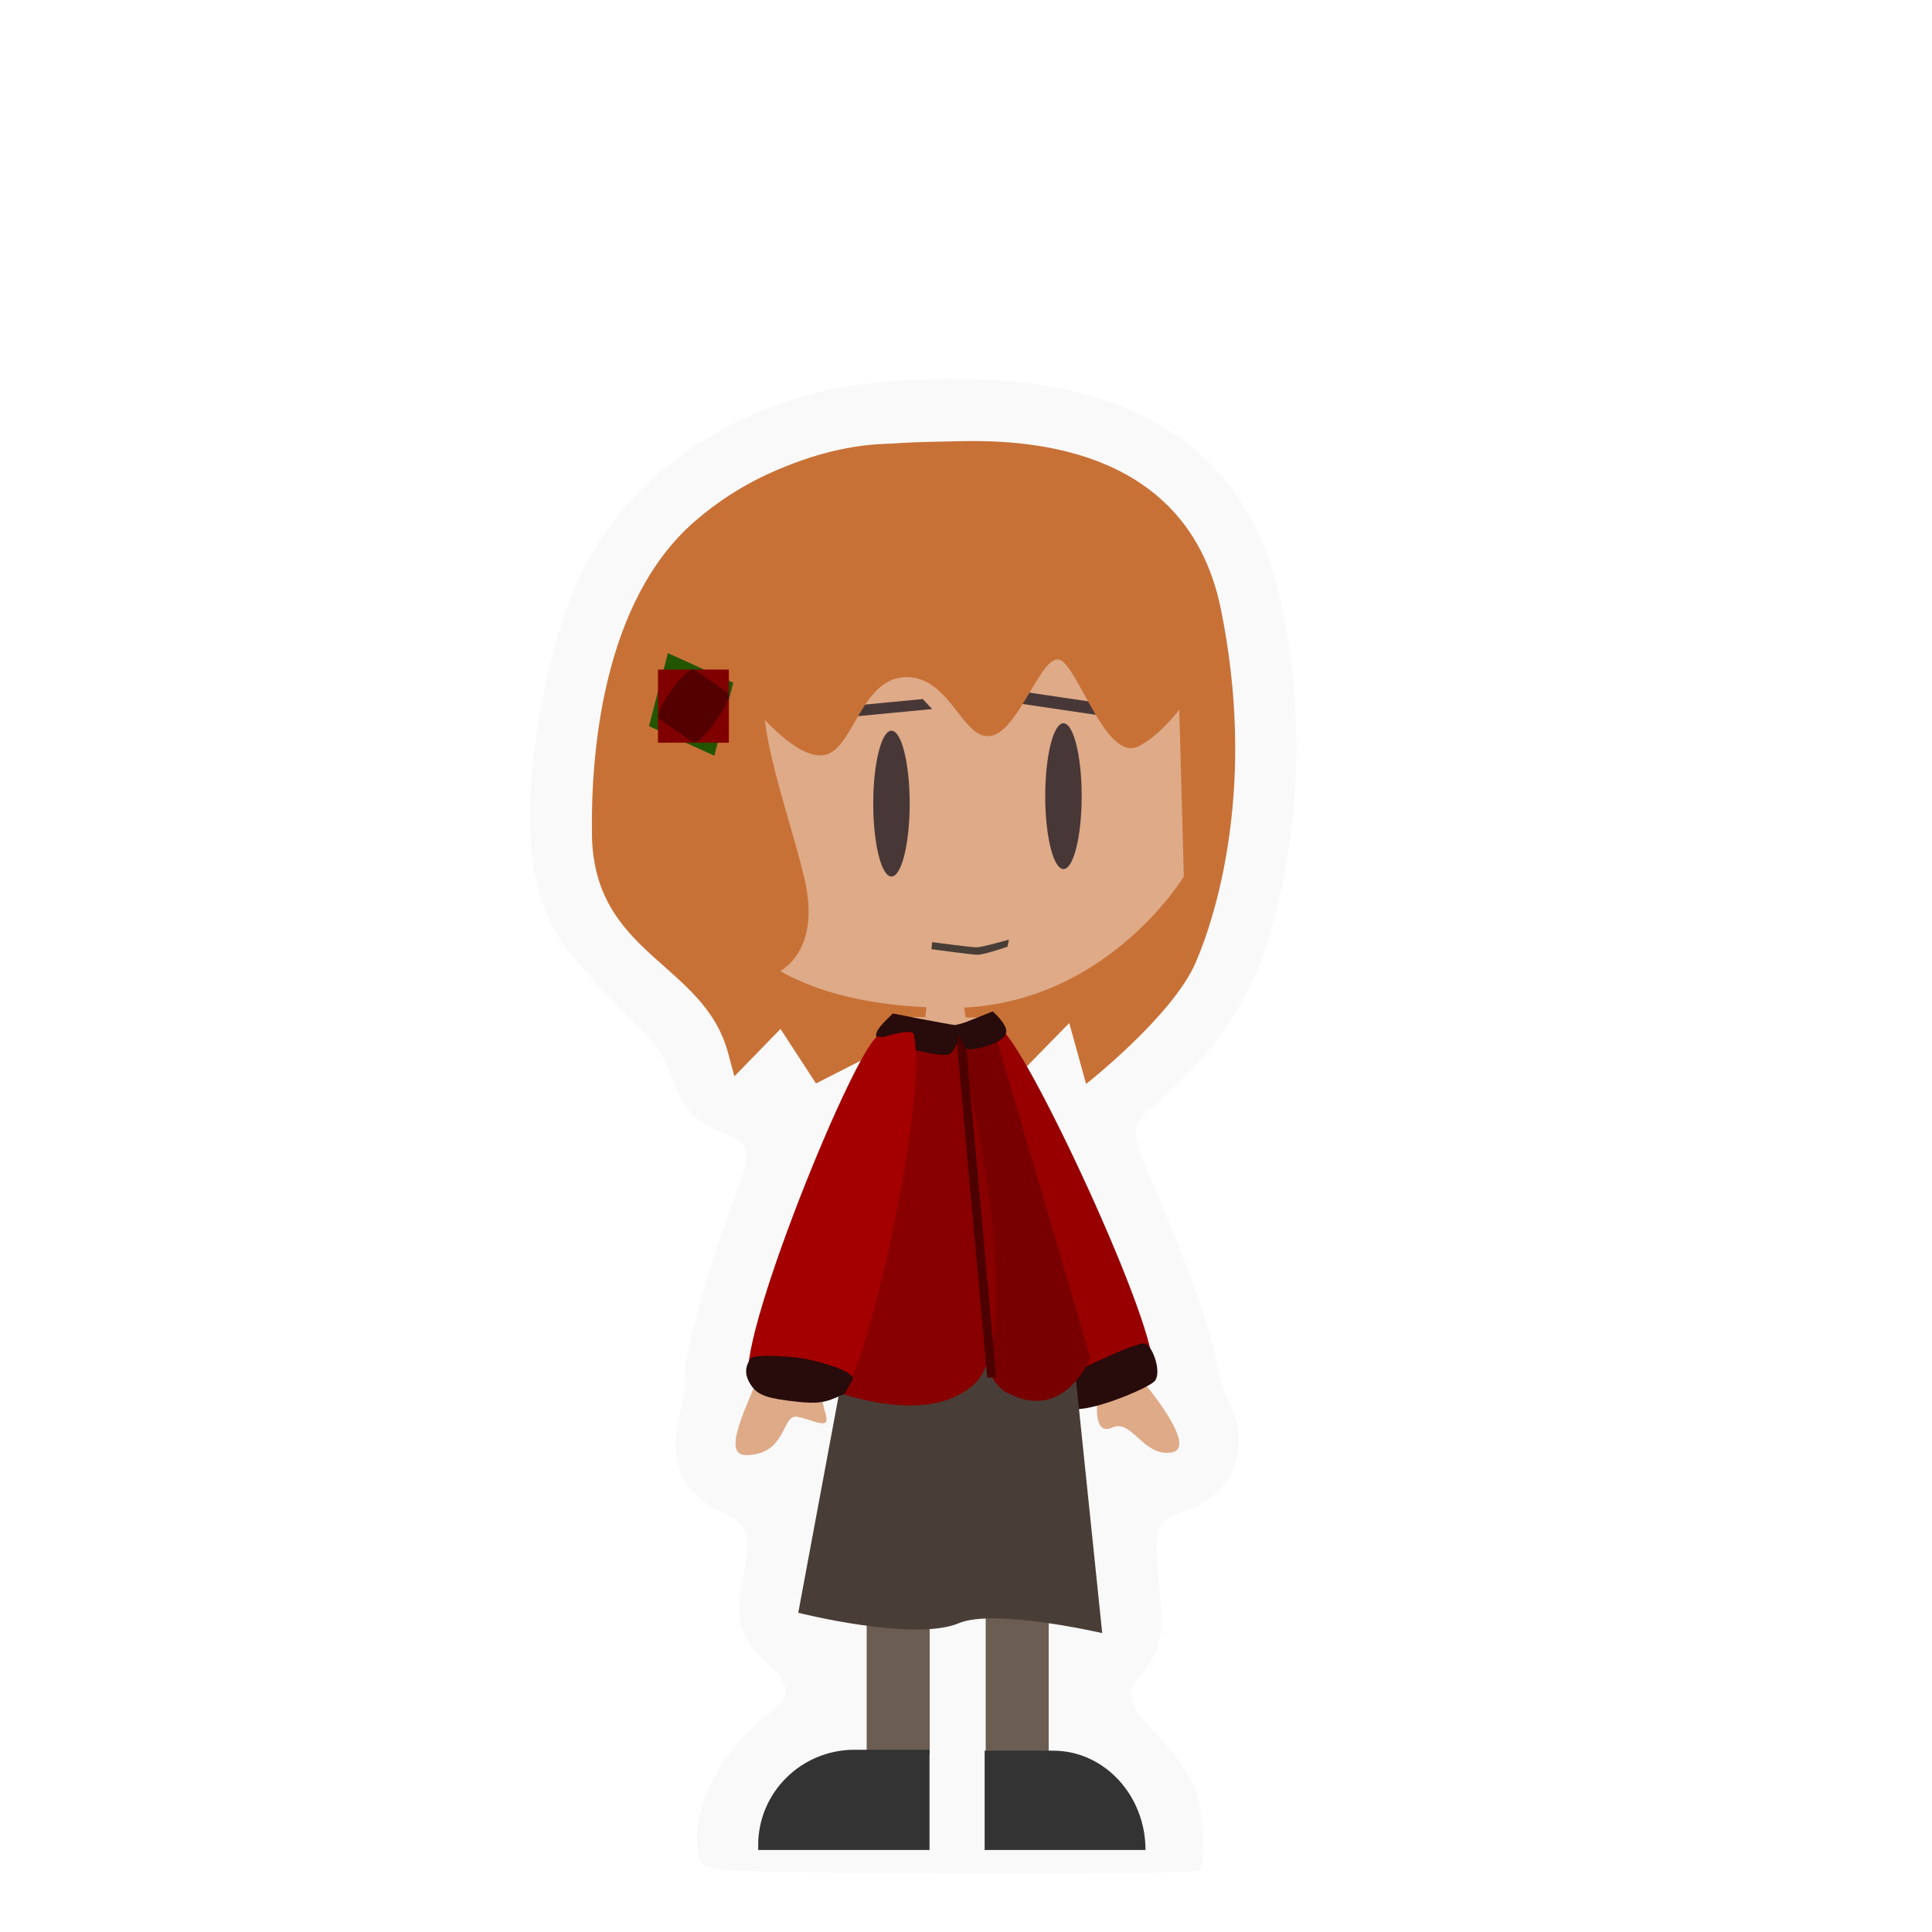
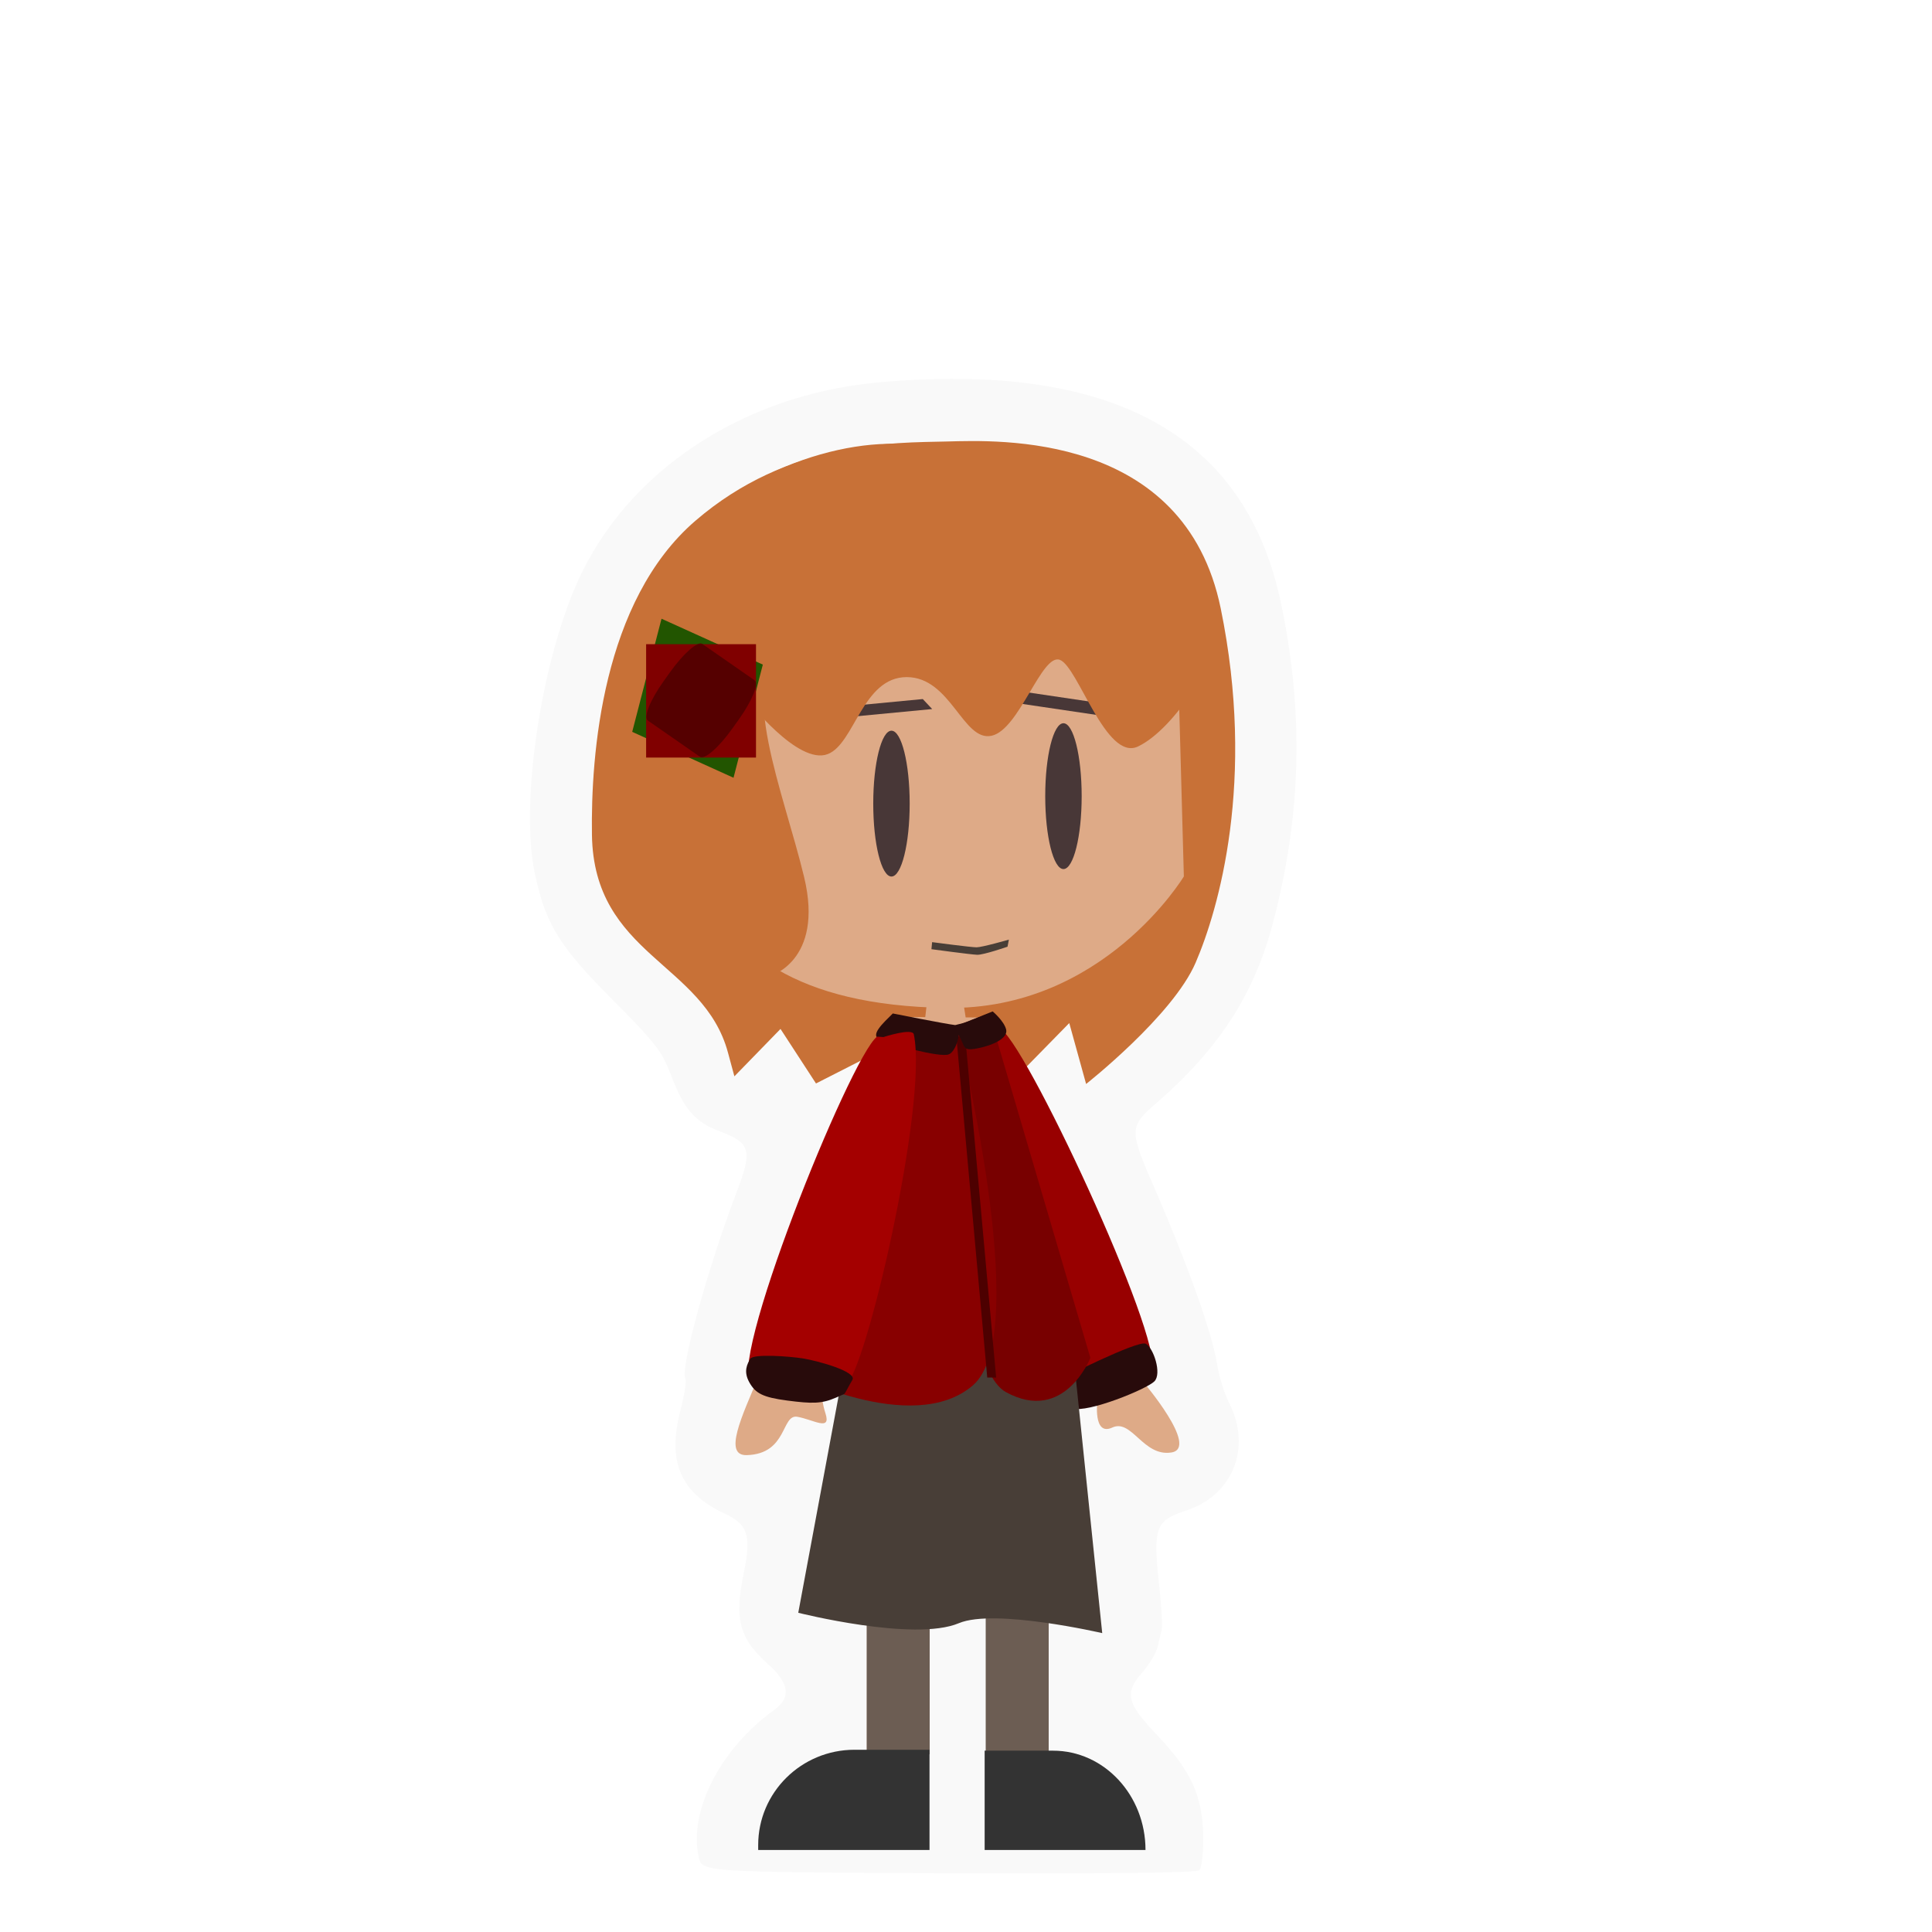
<svg xmlns="http://www.w3.org/2000/svg" width="100mm" height="100mm" viewBox="0 0 100 100" version="1.1" id="svg1">
  <defs id="defs1">
    </defs>
  <g id="character_root">
    <path id="cutout_border" fill="#f9f9f9" stroke="none" d="M45.4,19.8 c-7,0.66 -12.94,4.6 -15.5,10.3 c-1.92,4.28 -2.98,11.5 -2.22,15.1 c0.56,2.64 1.28,3.8 4.04,6.56 c2.22,2.24 2.52,2.62 3,3.86 c0.68,1.8 1.26,2.46 2.54,2.94 c1.6,0.6 1.7,0.98 0.86,3.16 c-1.52,4.02 -2.94,9.18 -2.64,9.66 c0.06,0.1 -0.06,0.86 -0.28,1.7 c-0.66,2.6 0.04,4.2 2.3,5.26 c1.2,0.56 1.4,1.12 1,3.06 c-0.5,2.4 -0.24,3.4 1.24,4.72 c1.12,1 1.22,1.74 0.34,2.38 c-2.76,1.98 -4.44,5.2 -3.92,7.6 c0.16,0.8 0.16,0.8 12.94,0.86 c8.56,0.02 12.84,-0.02 12.98,-0.16 c0.12,-0.12 0.2,-0.86 0.2,-1.66 c-0.02,-2.14 -0.6,-3.44 -2.34,-5.28 c-1.66,-1.74 -1.76,-2.22 -0.78,-3.34 c0.36,-0.4 0.68,-0.98 0.76,-1.28 c0.06,-0.3 0.16,-0.68 0.2,-0.84 c0.06,-0.16 0,-1.28 -0.14,-2.5 c-0.3,-2.82 -0.16,-3.2 1.38,-3.7 c2.46,-0.8 3.44,-3.26 2.26,-5.58 c-0.24,-0.46 -0.54,-1.42 -0.64,-2.1 c-0.26,-1.56 -1.48,-4.98 -3.1,-8.74 c-1.48,-3.38 -1.48,-3.42 0.06,-4.76 c3.18,-2.78 4.98,-5.58 5.94,-9.22 c1.48,-5.58 1.62,-10.9 0.42,-16.6 c-1.84,-8.72 -8.78,-12.52 -20.9,-11.4 Z" />
    <g id="hair_back">
      <path style="fill:#c87137;stroke-width:0.261" d="m 38.012,55.711 2.387,-2.453 1.837,2.822 3.536,-1.8 6.73,1.575 2.843,-2.901 0.872,3.153 c 0,0 4.487,-3.535 5.668,-6.278 1.182,-2.743 3.129,-9.408 1.299,-18.338 -1.876,-9.151 -11.568,-8.704 -14.15,-8.64 -2.828,0.069 -8.219,-0.047 -13.04,4.104 -4.821,4.151 -5.417,12.096 -5.355,16.257 0.094,6.239 5.784,6.602 7.041,11.272 z" id="path3" />
    </g>
    <g id="leg_left">
      <rect style="fill:#f4e3d7;stroke-width:0.291" id="rect14" width="3.2" height="12.831" x="44.857" y="78.628" ry="0.849" />
      <rect style="fill:#6c5d53;fill-opacity:1;stroke-width:0.273" id="rect20" width="3.26" height="12.15" x="44.86" y="78.65" />
      <path style="fill:#333333;stroke-width:0.265" id="rect15" width="8.774" height="5.189" x="40.38" y="90.855" d="m 45.314,90.855 h 3.84 v 5.189 h -8.774 v -0.255 a 4.934,4.934 135 0 1 4.934,-4.934 z" transform="matrix(1.010753,0,0,1,-1.570674,-0.2881231)" />
    </g>
    <g id="leg_right">
      <rect style="fill:#ffe6d5;stroke-width:0.291" id="rect14-1" width="3.011" height="12.737" x="51.198" y="79.011" />
      <rect style="fill:#6c5d53;fill-opacity:1;stroke-width:0.273" id="rect20-9" width="3.26" height="12.15" x="51.02" y="78.65" />
      <path style="fill:#333333;stroke-width:0.289" id="rect16" width="8.208" height="4.717" x="52.362" y="91.138" d="m 52.362,91.138 h 3.491 a 4.717,4.717 45 0 1 4.717,4.717 h -8.208 z" ry="0" transform="matrix(1.014368,0,0,1.09,-2.149128,-8.726)" />
    </g>
    <g id="head">
      <path style="fill:#deaa87;stroke-width:0.311" d="m 46.494,52.634 c 0,0 2.569,0.549 2.952,0.526 0.395,-0.024 1.836,-0.49 1.836,-0.49 z" id="path7" />
      <path style="fill:#deaa87;stroke-width:0.265" d="m 48.968,52.169 c 8.139,0.133 12.308,-6.805 12.308,-6.805 0,-0.047 -0.365,-13.509 -0.467,-16.411 -0.096,-2.735 -6.075,-4.647 -12.661,-4.569 -6.27,0.074 -11.501,2.681 -13.545,7.417 -2.525,5.851 -0.332,10.143 1.459,13.778 1.791,3.635 5.075,6.462 12.905,6.591 z" id="path1" />
    </g>
    <g id="face">
      <ellipse style="fill:#483737;stroke-width:0.357" id="path9" cx="46.142" cy="41.595" rx="0.943" ry="3.774" />
      <ellipse style="fill:#483737;stroke-width:0.357" id="path9-3" cx="55.044" cy="41.209" rx="0.943" ry="3.774" />
      <rect style="fill:#483737;fill-opacity:1;stroke-width:0.232" id="rect21" width="5.332" height="0.71" x="7.378" y="51.291" transform="matrix(0.9954831,-0.09493944,0.6845427,0.7289727,0,0)" />
      <rect style="fill:#483737;fill-opacity:1;stroke-width:0.24" id="rect21-7" width="4.957" height="0.819" x="80.678" y="35.842" transform="matrix(0.9891975,0.1465893,-0.7424258,0.6699283,0,0)" />
      <path style="fill:#483e37;stroke-width:0.265" d="m 48.246,48.765 c 0,0 2.008,0.267 2.299,0.268 0.288,4.29e-4 1.675,-0.398 1.675,-0.398 l -0.071,0.366 c 0,0 -1.242,0.43 -1.572,0.418 -0.33,-0.012 -2.366,-0.289 -2.366,-0.289 z" id="path6" />
    </g>
    <g id="hair_front">
      <path style="fill:#c87137;stroke-width:0.273" d="m 39.81,50.539 c 0,0 2.865,-0.755 1.811,-5.142 -1.054,-4.387 -3.535,-10.255 -0.984,-11.722 3.69,-2.123 -1.977,0.778 -1.977,0.778 l -5.622,-1.226 c 0,0 -2.158,13.633 2.008,16.652 4.166,3.019 4.764,0.66 4.764,0.66 z" id="path4" />
      <path style="fill:#c87137;stroke-width:0.283" d="m 38.667,36.217 c 0,0 2.632,3.406 4.175,2.816 1.394,-0.533 1.8,-3.986 4.089,-3.986 2.289,0 2.913,3.354 4.391,3.036 1.447,-0.311 2.592,-4.288 3.538,-3.929 0.946,0.359 2.387,5.282 4.05,4.481 1.927,-0.929 4.102,-4.587 4.003,-5.664 -0.1,-1.077 -1.653,-5.195 -3.445,-6.938 -1.792,-1.743 -9.334,-3.152 -13.561,-3.06 -4.2,0.091 -10.529,2.711 -12.227,8.224 -1.182,3.839 0.429,8.423 2.867,9.192 2.439,0.769 2.12,-4.171 2.12,-4.171 z" id="path5" />
-       <rect style="fill:#225500;fill-opacity:1;stroke-width:0.472" id="rect33" width="3.714" height="3.903" x="42.571" y="16.778" transform="matrix(0.9109155,0.4125931,-0.2507772,0.9680448,0,0)" />
-       <rect style="fill:#800000;fill-opacity:1;stroke-width:0.466" id="rect34" width="3.669" height="3.786" x="34.057" y="34.657" />
-       <path style="fill:#550000;fill-opacity:1;stroke-width:0.274" id="rect35" width="2.871" height="3.283" x="48.854" y="6.802" transform="matrix(0.7964014,0.5536621,-0.5554336,0.777797,0.5345459,2.122242)" d="m 49.192,6.802 h 2.196 c 0.187,0 0.338,0.64 0.338,1.436 v 0.412 c 0,0.795 -0.151,1.436 -0.338,1.436 h -2.196 c -0.187,0 -0.338,-0.64 -0.338,-1.436 v -0.412 c 0,-0.795 0.151,-1.436 0.338,-1.436 z" ry="1.436" rx="0.338" />
+       <g id="hairpin_flower" transform="translate(36.3, 36.2) scale(1.55) translate(-35.9, -36.5)">
+         <rect style="fill:#225500;fill-opacity:1;stroke-width:0.472" id="rect33" width="3.714" height="3.903" x="42.571" y="16.778" transform="matrix(0.9109155,0.4125931,-0.2507772,0.9680448,0,0)" />
+         <rect style="fill:#800000;fill-opacity:1;stroke-width:0.466" id="rect34" width="3.669" height="3.786" x="34.057" y="34.657" />
+         <path style="fill:#550000;fill-opacity:1;stroke-width:0.274" id="rect35" width="2.871" height="3.283" x="48.854" y="6.802" transform="matrix(0.7964014,0.5536621,-0.5554336,0.777797,0.5345459,2.122242)" d="m 49.192,6.802 h 2.196 c 0.187,0 0.338,0.64 0.338,1.436 v 0.412 c 0,0.795 -0.151,1.436 -0.338,1.436 h -2.196 c -0.187,0 -0.338,-0.64 -0.338,-1.436 v -0.412 c 0,-0.795 0.151,-1.436 0.338,-1.436 z" ry="1.436" rx="0.338" />
+       </g>
    </g>
    <g id="arm_right">
      <path style="fill:#deaa87;fill-opacity:1;stroke-width:0.327" d="m 59.15,71.50 c 0,0 2.95,3.45 1.48,3.68 -1.46,0.23 -2.05,-1.76 -3.06,-1.29 -1.01,0.47 -0.77,-1.41 -0.77,-1.41 z" id="path21" />
      <path style="fill:#980000;stroke-width:0.252" d="m 51.85,53.30 c 1.55,1.25 8.80,16.95 7.70,17.75 -1.10,0.80 -3.65,1.50 -4.60,1.20 -1.15,-0.35 -4.40,-14.35 -4.05,-18.05 0.06,-0.55 0.70,-1.05 0.95,-0.90 z" id="path13" />
      <path style="fill:#280b0b;stroke-width:0.246" d="m 54.85,71.40 c 0,0 4.05,-2.05 4.45,-1.85 0.40,0.20 0.85,1.55 0.45,1.95 -0.40,0.40 -3.45,1.65 -4.25,1.40 -0.75,-0.25 -0.65,-1.50 -0.65,-1.50 z" id="path18" />
    </g>
    <g id="torso">
      <path style="fill:#280b0b;stroke-width:0.265" d="m 47.662,52.828 c 0,0 1.545,0.316 1.757,0.289 0.193,-0.024 1.203,-0.336 1.203,-0.336 l 0.024,0.436 c 0,0 -0.802,0.324 -1.085,0.318 -0.283,-0.006 -1.669,-0.189 -1.669,-0.189 z" id="path12" />
      <path style="fill:#483e37;stroke-width:0.265" d="m 43.783,70.236 -2.465,13.241 c 0,0 5.996,1.515 8.312,0.539 1.844,-0.778 7.421,0.514 7.421,0.514 L 55.583,70.364 Z" id="path6-3" />
      <path style="fill:#780000;stroke-width:0.253" d="m 49.478,53.109 c 0,0 -0.438,17.29 2.589,18.947 3.027,1.657 4.371,-1.774 4.371,-1.774 L 51.195,52.457 Z" id="path11" />
      <path style="fill:#880000;stroke-width:0.265" d="m 49.525,53.184 c 0,0 3.984,15.784 0.844,18.511 -3.14,2.727 -9.659,-0.699 -9.659,-0.699 l 5.591,-18.491 z" id="path10" />
      <path style="fill:#4d0000;stroke:none" d="M 49.50,53.65 L 49.96,53.65 L 51.56,71.30 L 51.10,71.30 Z" id="path22" />
      <path style="fill:#280b0b;stroke-width:0.299" d="m 46.212,52.456 c -0.499,0.497 -1.198,1.12 -0.687,1.348 0.512,0.227 3.119,0.955 3.581,0.77 0.462,-0.185 0.707,-1.471 0.378,-1.51 -0.575,-0.068 -3.272,-0.607 -3.272,-0.607 z" id="path15" />
      <path style="fill:#280b0b;stroke-width:0.315" d="m 50.05,52.885 c -0.599,0.24 -0.848,0.029 -0.451,0.661 0.397,0.632 0.164,0.876 0.986,0.718 0.822,-0.158 1.602,-0.531 1.493,-0.977 -0.11,-0.445 -0.697,-0.936 -0.697,-0.936 z" id="path16" />
      <path style="fill:#deaa87;stroke-width:0.293" d="m 47.962,52.032 -0.079,0.693 2.112,0.017 -0.105,-0.672 z" id="path8" />
    </g>
    <g id="arm_left">
      <path style="fill:#deaa87;fill-opacity:1;stroke-width:0.327" d="m 39.278,71.226 c -0.897,2.107 -1.848,4.124 -0.629,4.091 2.125,-0.057 1.785,-2.133 2.623,-1.984 0.837,0.149 1.755,0.766 1.456,-0.17 -0.299,-0.936 -0.16,-1.532 -0.16,-1.532 z" id="path19" />
      <path style="fill:#a40000;stroke-width:0.274" d="m 45.395,53.655 c -1.412,1.109 -7.984,17.454 -6.446,18.02 1.538,0.566 4.213,0.215 4.829,-0.024 0.966,-0.374 4.272,-14.506 3.521,-18.114 -0.073,-0.349 -1.574,0.142 -1.574,0.142 z" id="path14" />
      <path style="fill:#280b0b;stroke-width:0.265" d="m 43.266,72.342 c -0.734,0.321 -1.243,0.317 -2.518,0.15 -1.276,-0.167 -1.646,-0.376 -1.963,-0.943 -0.317,-0.567 -0.108,-0.951 0.05,-1.218 0.158,-0.267 2.01,-0.133 2.735,-0.017 0.725,0.117 2.806,0.678 2.548,1.112 -0.259,0.434 -0.371,0.705 -0.427,0.73 z" id="path17" />
    </g>
    <g id="props" />
  </g>
</svg>
